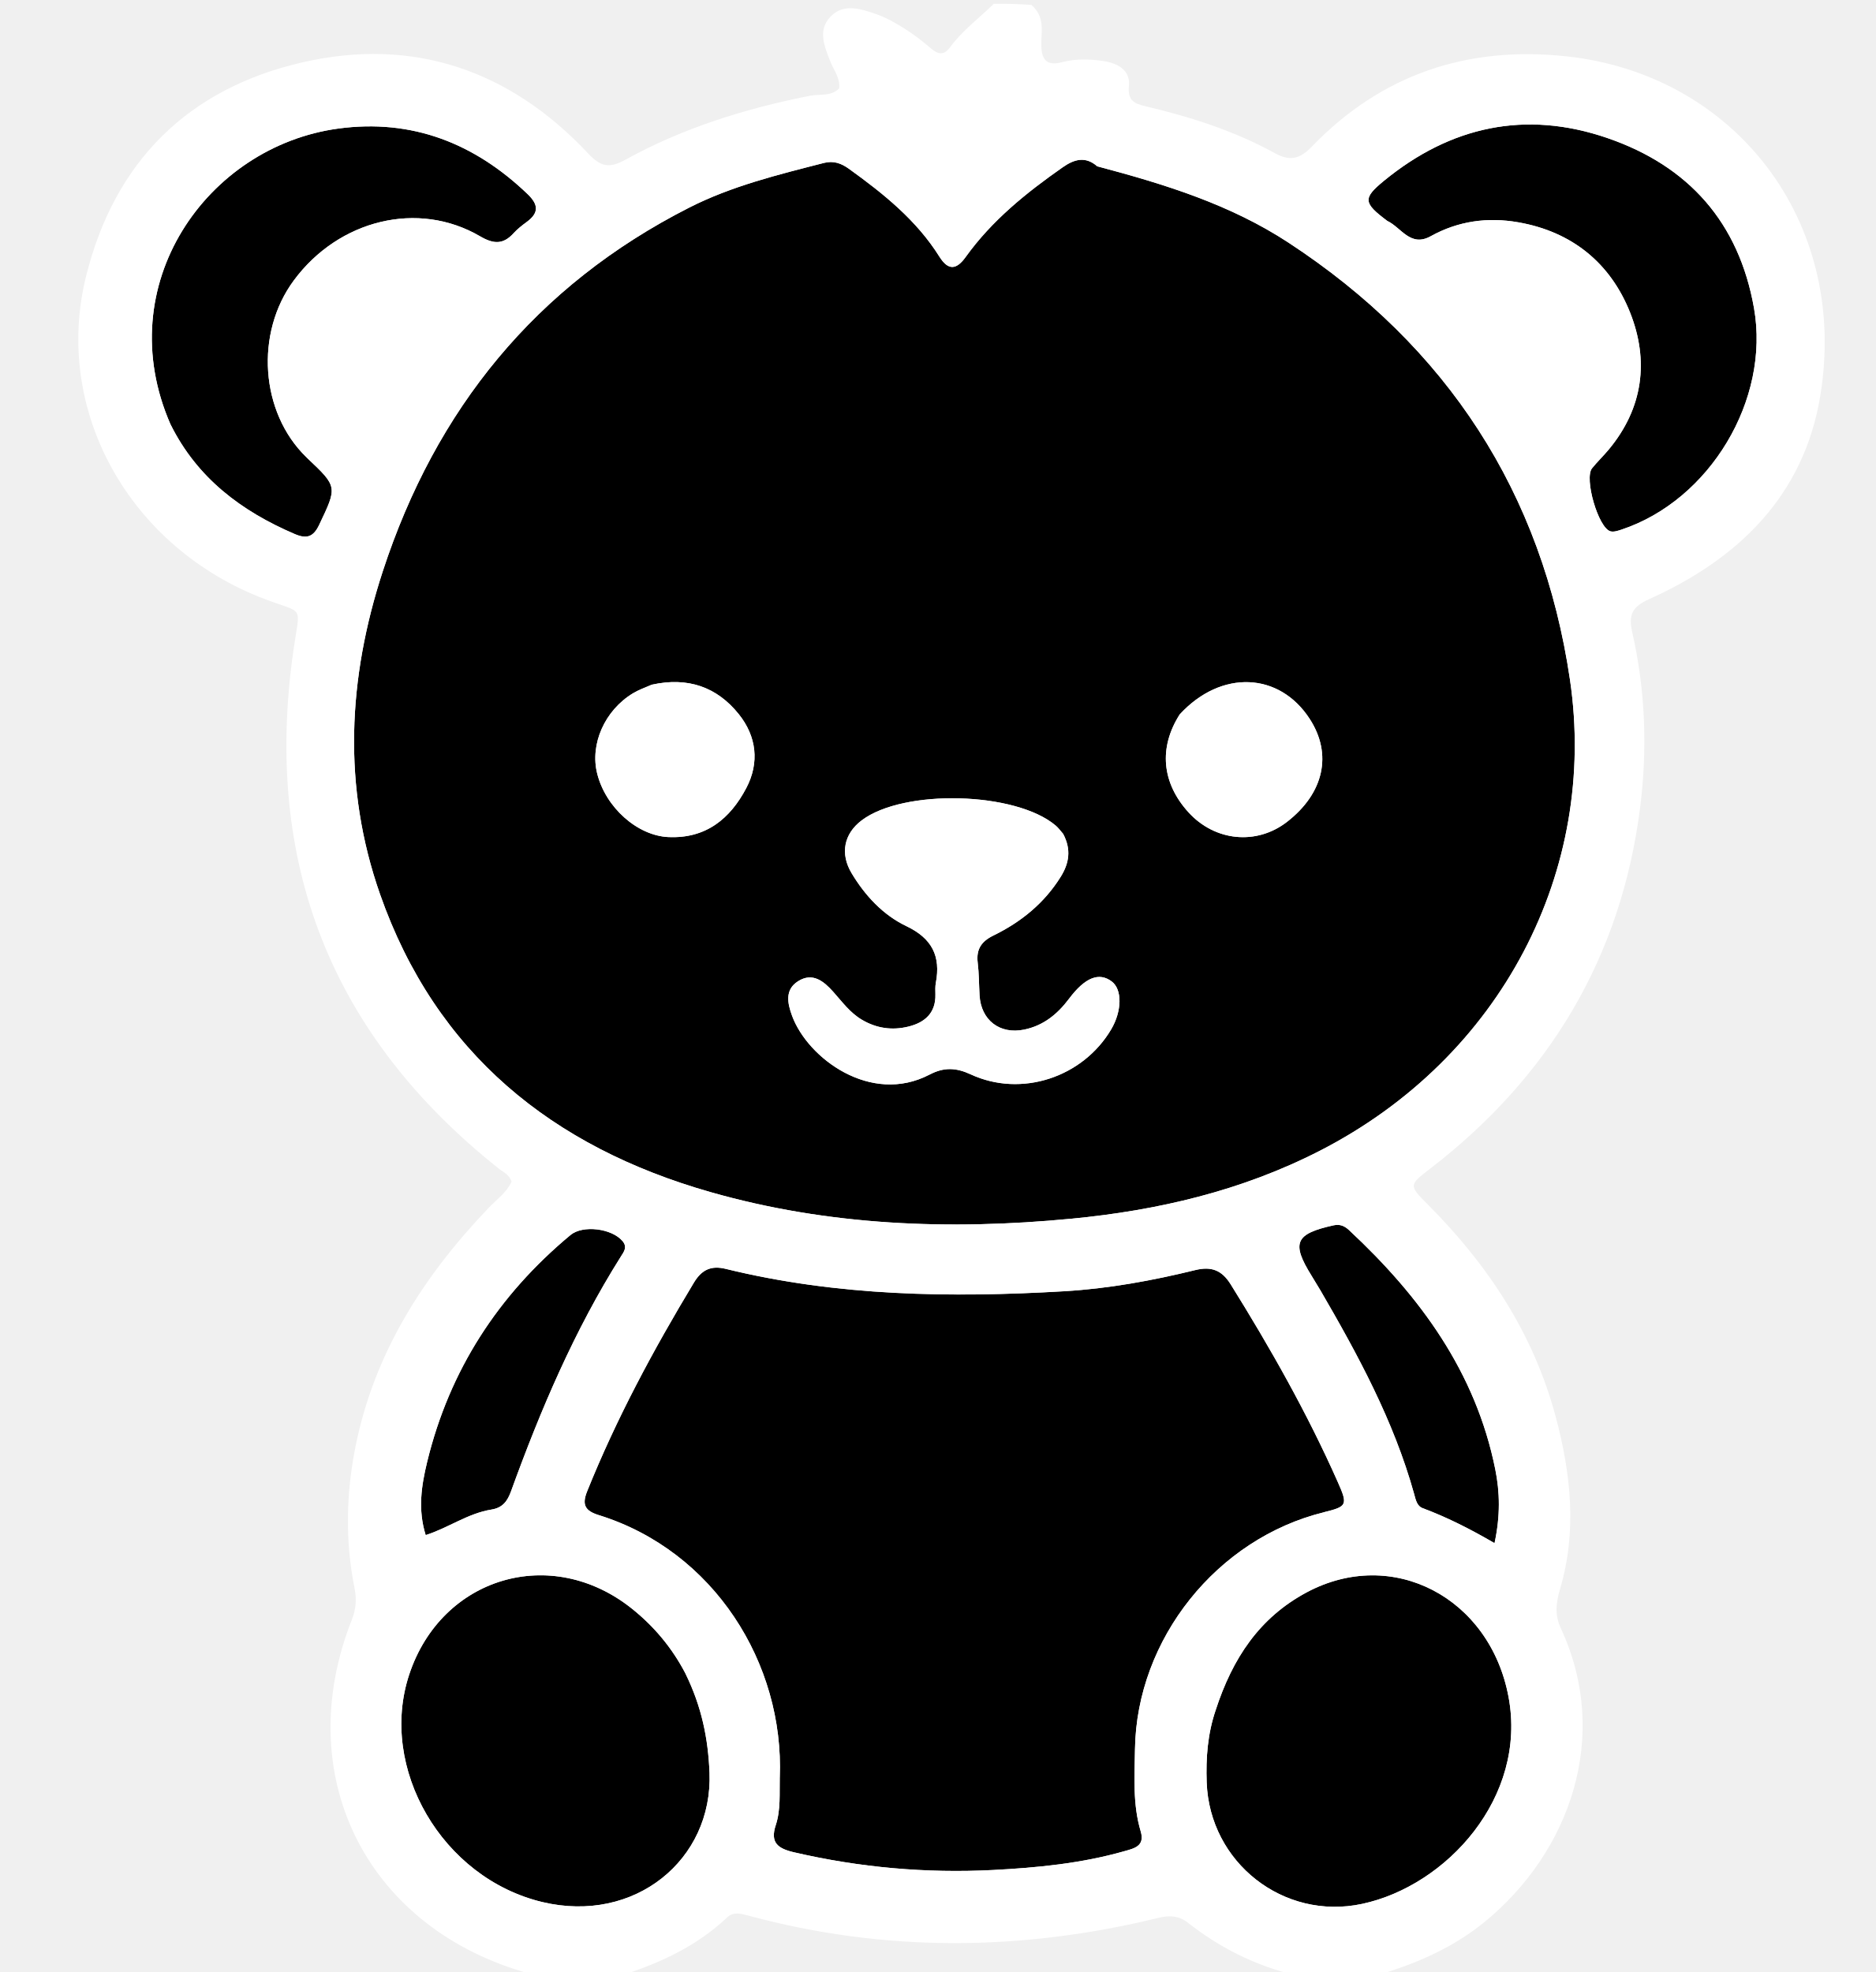
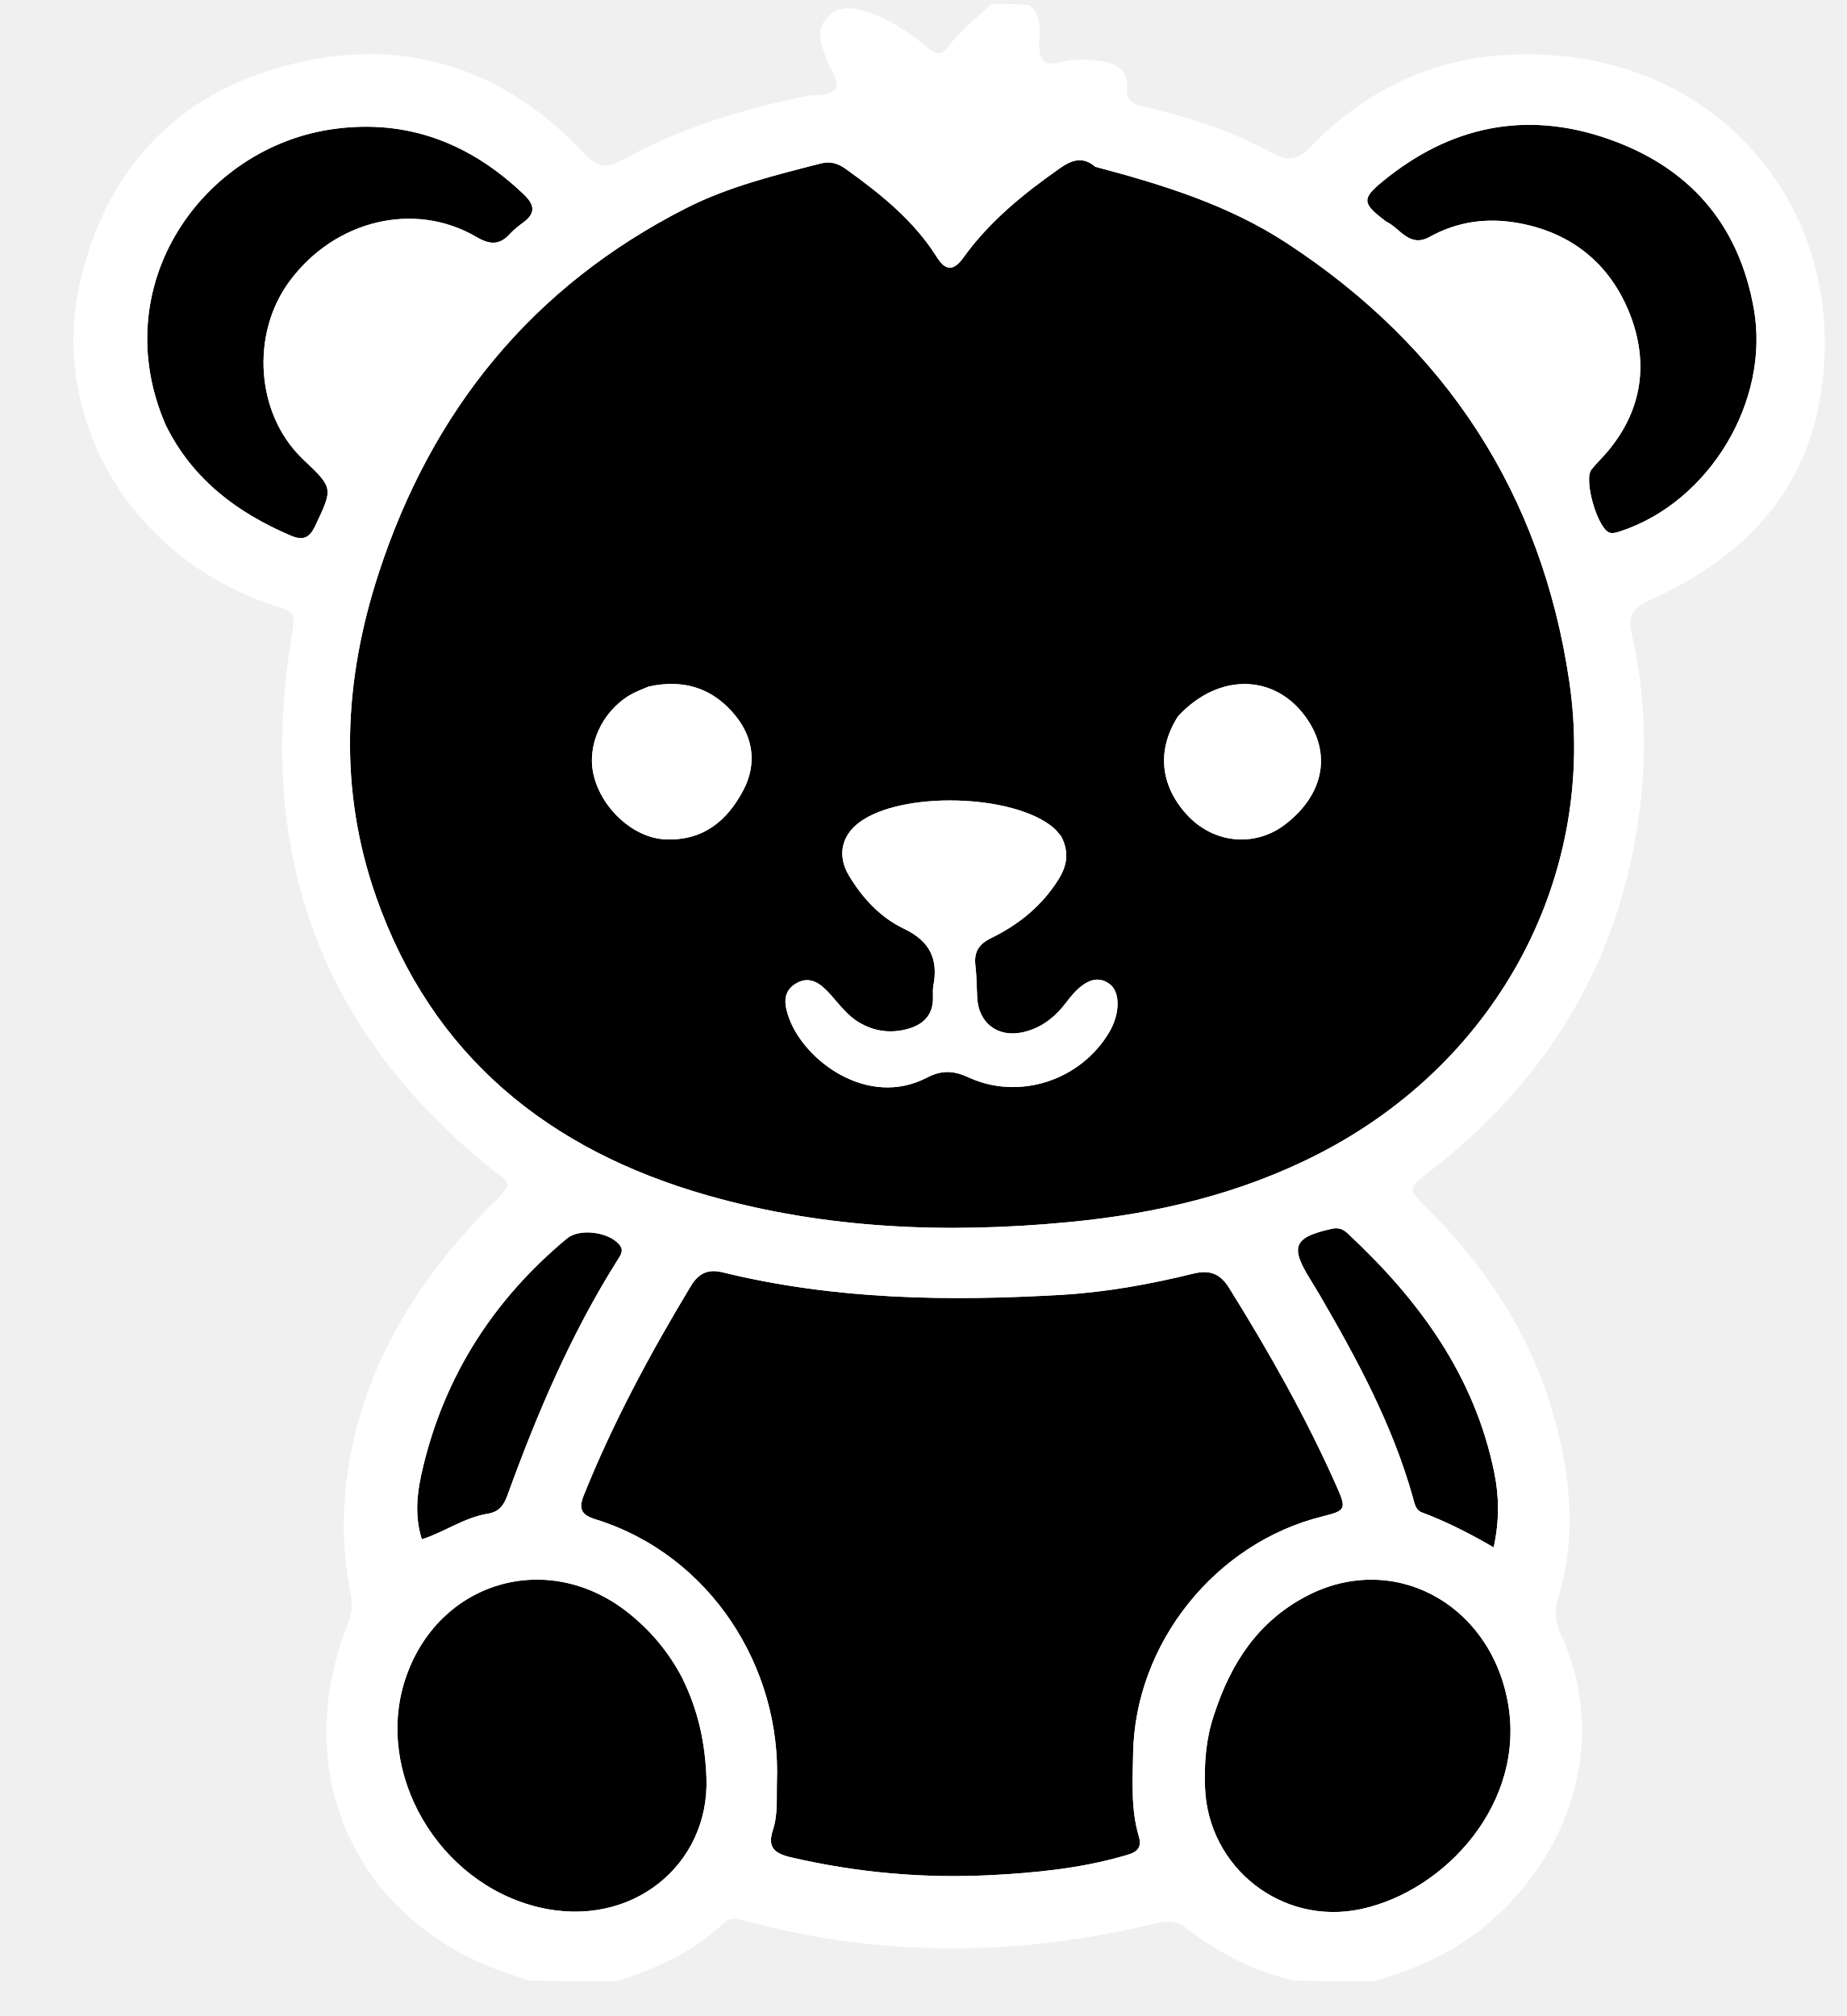
- <svg xmlns="http://www.w3.org/2000/svg" version="1.1" viewBox="0 0 487 512">
+ <svg xmlns="http://www.w3.org/2000/svg" id="Layer_1" version="1.1" viewBox="0 0 477.98 521.99">
  <defs>
    <style>
      .st0 {
        fill: #fff;
      }
    </style>
  </defs>
  <g id="Layer_1_copy">
    <g>
-       <path d="M138.16,512.82c8.14.18,15.49.18,22.84.18,1-.32,1.99-.66,2.98-1h-28.09c.53.19,1.13.47,2.26.82Z" />
-       <path d="M336.15,512.83c7.47.17,14.16.17,20.85.17,1.09-.32,2.18-.65,3.26-1h-27.09c.98.29,1.97.57,2.99.83Z" />
-       <path d="M79.85,119.01c-.12-.11-.24-.23-.36-.35-11.91-11.58-13.35-32.16-3.21-45.86,11.69-15.81,32.3-20.83,48.35-11.45,3.52,2.06,6.01,2.17,8.71-.81,1-1.1,2.21-2.04,3.41-2.92,3.22-2.37,3.05-4.52.19-7.25-13.8-13.22-30.05-19.58-49.12-16.99-34.07,4.61-59.44,40.57-43.54,76.84,6.88,13.87,18.35,22.51,32.25,28.45,3.06,1.31,4.81.78,6.31-2.37,4.72-9.93,4.82-9.89-3-17.28Z" />
-       <path d="M278.06,316.43c22.48-2.16,44.24-7.22,64.61-17.67,47.27-24.26,72.16-72.94,64.9-122.27-7.15-48.56-31.87-86.53-73.1-113.51-15-9.82-31.8-15.08-49.62-19.8-3.06-2.68-5.96-1.86-8.96.24-9.46,6.62-18.39,13.81-25.19,23.29-2.38,3.32-4.5,3.62-6.81-.05-5.96-9.52-14.53-16.37-23.49-22.83-1.98-1.43-3.99-2.18-6.52-1.53-11.94,3.06-23.94,5.99-34.99,11.61-39.81,20.25-65.78,52.32-79.53,94.44-9.07,27.78-10.49,55.9-.7,83.82,14.48,41.29,44.73,65.64,85.8,77.34,30.62,8.73,62.05,9.94,93.6,6.91ZM306.29,185.45c10.74-11.65,25.85-10.97,33.73,1.23,5.91,9.14,3.68,19.26-5.89,26.69-7.92,6.15-18.76,5.09-25.64-2.51-6.87-7.6-7.76-16.73-2.21-25.41ZM207.21,254.74c3.77-2.38,6.68.05,9.09,2.75,2.33,2.6,4.34,5.43,7.46,7.27,3.82,2.26,7.87,2.8,12.04,1.78,4.24-1.03,7.16-3.5,7.04-8.37-.02-1-.07-2.02.11-2.99,1.32-6.94-.98-11.55-7.65-14.73-6.06-2.89-10.71-7.91-14.2-13.72-3.07-5.11-1.99-10.26,2.57-13.72,10.85-8.24,39.99-7.49,50.37,1.31.63.53,1.14,1.2,1.93,2.14,2.2,4.12,1.56,7.69-.61,11.18-4.27,6.86-10.3,11.75-17.45,15.24-3.16,1.54-4.52,3.58-4.1,7.07.34,2.8.32,5.65.48,8.48.37,6.45,5.27,10.2,11.59,8.89,5-1.04,8.62-3.99,11.64-8.01,4.19-5.59,7.82-6.94,11.08-4.49,2.75,2.06,2.68,7.66-.14,12.44-7.38,12.47-23.32,17.76-36.45,11.69-3.87-1.79-6.96-1.9-10.74.07-15.21,7.92-31.58-4.24-35.65-15.28-1.19-3.23-1.94-6.78,1.57-8.99ZM173.53,217.34c-8.06-.37-16.29-7.66-18.5-16.49-1.92-7.65,1.96-16.42,9.3-20.85,1.41-.85,2.99-1.42,4.88-2.23,9.37-2.07,16.91.59,22.57,7.64,4.64,5.78,5.42,12.59,1.97,19.17-4.18,7.98-10.5,13.2-20.22,12.75Z" />
-       <path d="M350.27,319.41c-1.13-1.05-2.32-1.66-4.05-1.28-9.99,2.2-11.04,4.55-5.71,13.12.62.99,1.2,2,2.19,3.62,9.82,16.88,19.11,33.99,24.4,52.95.41,1.46.7,3.17,2.21,3.74,6.18,2.32,12.09,5.26,18.68,9.1,1.53-7.11,1.39-13.24.19-19.18-5.08-25.25-19.51-44.9-37.92-62.06Z" />
-       <path d="M360.15,57.36c3.62,1.7,5.98,6.91,11.27,3.97,7.13-3.96,14.79-5.01,22.74-3.61,13.94,2.44,23.89,10.57,29,23.39,4.98,12.51,3.42,24.86-5.54,35.62-1.38,1.66-2.96,3.16-4.32,4.85-2.11,2.61,1.62,15.51,4.78,16.37.86.23,1.96-.14,2.88-.45,22.93-7.63,38.58-33.71,34.39-57.47-3.92-22.24-16.96-36.94-38.07-44.19-21.27-7.31-40.73-3.06-58.01,11.11-5.56,4.56-5.34,5.75.89,10.42Z" />
-       <path d="M177.96,434.53c-3.43-6.6-8.1-12.22-13.89-16.85-20.91-16.74-49.44-8.29-57.84,17.09-8.03,24.27,8.5,52.84,34.56,59.07,24.01,5.73,44.29-11.03,43.4-33.59-.35-8.85-2.03-17.14-6.23-25.71Z" />
-       <path d="M343.71,392.61c5.99-1.47,6.24-1.87,3.61-7.78-7.92-17.86-17.51-34.81-27.83-51.38-2.28-3.66-4.97-4.74-9.21-3.7-11.17,2.74-22.5,4.81-33.98,5.49-29.52,1.73-58.95,1.29-87.9-5.81-3.75-.92-6.21.17-8.26,3.57-10.51,17.43-20.13,35.3-27.73,54.22-1.42,3.54-.46,5.06,3.05,6.15,29.94,9.32,48.15,38.56,46.97,68.11-.1,4.16.29,8.37-1.04,12.4-1.5,4.54.53,6.07,4.78,7.05,17,3.94,34.21,5.48,51.59,4.59,11.46-.59,22.92-1.7,34.04-4.86,2.59-.74,5.5-1.29,4.33-5.19-2.09-7-1.59-14.2-1.48-21.34.43-28.58,21.27-54.66,49.07-61.5Z" />
-       <path d="M391.63,440.64c-4.81-25.88-30.15-39.13-52.44-27.19-12.22,6.55-19.22,17.06-23.62,30.63-2.06,6.07-2.54,12.31-2.31,18.7.74,20.75,19.88,35.92,40.35,31.54,21.95-4.7,42.86-27.68,38.02-53.68Z" />
-       <path d="M127.59,391.94c2.93-.47,4.15-2.21,5.08-4.76,7.67-21.17,16.46-41.81,28.51-60.93.79-1.25,1.76-2.46.42-4.03-2.79-3.29-10.3-4.22-13.5-1.56-18.77,15.61-31.43,35.11-37.21,58.91-1.49,6.14-2.46,12.37-.38,19,5.84-1.84,10.94-5.65,17.09-6.63Z" />
+       <path d="M78.54,119.01c-.12-.11-.24-.23-.36-.35-11.91-11.58-13.35-32.16-3.21-45.86,11.69-15.81,32.3-20.83,48.35-11.45,3.52,2.06,6.01,2.17,8.71-.81,1-1.1,2.21-2.04,3.41-2.92,3.22-2.37,3.05-4.52.19-7.25-13.8-13.22-30.05-19.58-49.12-16.99-34.07,4.61-59.44,40.57-43.54,76.84,6.88,13.87,18.35,22.51,32.25,28.45,3.06,1.31,4.81.78,6.31-2.37,4.72-9.93,4.82-9.89-3-17.28h0Z" />
+       <path d="M276.75,316.43c22.48-2.16,44.24-7.22,64.61-17.67,47.27-24.26,72.16-72.94,64.9-122.27-7.15-48.56-31.87-86.53-73.1-113.51-15-9.82-31.8-15.08-49.62-19.8-3.06-2.68-5.96-1.86-8.96.24-9.46,6.62-18.39,13.81-25.19,23.29-2.38,3.32-4.5,3.62-6.81-.05-5.96-9.52-14.53-16.37-23.49-22.83-1.98-1.43-3.99-2.18-6.52-1.53-11.94,3.06-23.94,5.99-34.99,11.61-39.81,20.25-65.78,52.32-79.53,94.44-9.07,27.78-10.49,55.9-.7,83.82,14.48,41.29,44.73,65.64,85.8,77.34,30.62,8.73,62.05,9.94,93.6,6.91h0ZM304.98,185.45c10.74-11.65,25.85-10.97,33.73,1.23,5.91,9.14,3.68,19.26-5.89,26.69-7.92,6.15-18.76,5.09-25.64-2.51-6.87-7.6-7.76-16.73-2.21-25.41h.01ZM205.9,254.74c3.77-2.38,6.68.05,9.09,2.75,2.33,2.6,4.34,5.43,7.46,7.27,3.82,2.26,7.87,2.8,12.04,1.78,4.24-1.03,7.16-3.5,7.04-8.37-.02-1-.07-2.02.11-2.99,1.32-6.94-.98-11.55-7.65-14.73-6.06-2.89-10.71-7.91-14.2-13.72-3.07-5.11-1.99-10.26,2.57-13.72,10.85-8.24,39.99-7.49,50.37,1.31.63.53,1.14,1.2,1.93,2.14,2.2,4.12,1.56,7.69-.61,11.18-4.27,6.86-10.3,11.75-17.45,15.24-3.16,1.54-4.52,3.58-4.1,7.07.34,2.8.32,5.65.48,8.48.37,6.45,5.27,10.2,11.59,8.89,5-1.04,8.62-3.99,11.64-8.01,4.19-5.59,7.82-6.94,11.08-4.49,2.75,2.06,2.68,7.66-.14,12.44-7.38,12.47-23.32,17.76-36.45,11.69-3.87-1.79-6.96-1.9-10.74.07-15.21,7.92-31.58-4.24-35.65-15.28-1.19-3.23-1.94-6.78,1.57-8.99h.02ZM172.22,217.34c-8.06-.37-16.29-7.66-18.5-16.49-1.92-7.65,1.96-16.42,9.3-20.85,1.41-.85,2.99-1.42,4.88-2.23,9.37-2.07,16.91.59,22.57,7.64,4.64,5.78,5.42,12.59,1.97,19.17-4.18,7.98-10.5,13.2-20.22,12.75h0Z" />
+       <path d="M348.96,319.41c-1.13-1.05-2.32-1.66-4.05-1.28-9.99,2.2-11.04,4.55-5.71,13.12.62.99,1.2,2,2.19,3.62,9.82,16.88,19.11,33.99,24.4,52.95.41,1.46.7,3.17,2.21,3.74,6.18,2.32,12.09,5.26,18.68,9.1,1.53-7.11,1.39-13.24.19-19.18-5.08-25.25-19.51-44.9-37.92-62.06h0Z" />
+       <path d="M358.84,57.36c3.62,1.7,5.98,6.91,11.27,3.97,7.13-3.96,14.79-5.01,22.74-3.61,13.94,2.44,23.89,10.57,29,23.39,4.98,12.51,3.42,24.86-5.54,35.62-1.38,1.66-2.96,3.16-4.32,4.85-2.11,2.61,1.62,15.51,4.78,16.37.86.23,1.96-.14,2.88-.45,22.93-7.63,38.58-33.71,34.39-57.47-3.92-22.24-16.96-36.94-38.07-44.19-21.27-7.31-40.73-3.06-58.01,11.11-5.56,4.56-5.34,5.75.89,10.42h0Z" />
+       <path d="M176.65,434.53c-3.43-6.6-8.1-12.22-13.89-16.85-20.91-16.74-49.44-8.29-57.84,17.09-8.03,24.27,8.5,52.84,34.56,59.07,24.01,5.73,44.29-11.03,43.4-33.59-.35-8.85-2.03-17.14-6.23-25.71h0Z" />
+       <path d="M342.4,392.61c5.99-1.47,6.24-1.87,3.61-7.78-7.92-17.86-17.51-34.81-27.83-51.38-2.28-3.66-4.97-4.74-9.21-3.7-11.17,2.74-22.5,4.81-33.98,5.49-29.52,1.73-58.95,1.29-87.9-5.81-3.75-.92-6.21.17-8.26,3.57-10.51,17.43-20.13,35.3-27.73,54.22-1.42,3.54-.46,5.06,3.05,6.15,29.94,9.32,48.15,38.56,46.97,68.11-.1,4.16.29,8.37-1.04,12.4-1.5,4.54.53,6.07,4.78,7.05,17,3.94,34.21,5.48,51.59,4.59,11.46-.59,22.92-1.7,34.04-4.86,2.59-.74,5.5-1.29,4.33-5.19-2.09-7-1.59-14.2-1.48-21.34.43-28.58,21.27-54.66,49.07-61.5v-.02Z" />
+       <path d="M390.32,440.64c-4.81-25.88-30.15-39.13-52.44-27.19-12.22,6.55-19.22,17.06-23.62,30.63-2.06,6.07-2.54,12.31-2.31,18.7.74,20.75,19.88,35.92,40.35,31.54,21.95-4.7,42.86-27.68,38.02-53.68h0Z" />
+       <path d="M126.28,391.94c2.93-.47,4.15-2.21,5.08-4.76,7.67-21.17,16.46-41.81,28.51-60.93.79-1.25,1.76-2.46.42-4.03-2.79-3.29-10.3-4.22-13.5-1.56-18.77,15.61-31.43,35.11-37.21,58.91-1.49,6.14-2.46,12.37-.38,19,5.84-1.84,10.94-5.65,17.09-6.63h0Z" />
    </g>
  </g>
-   <g id="Layer_1">
-     <path class="st0" d="M357,513c-6.69,0-13.38,0-20.85-.17-10.77-2.68-19.7-7.3-27.78-13.64-2.24-1.76-4.66-1.97-7.51-1.28-35.52,8.7-71.02,9.04-106.47-.52-1.91-.51-3.92-1.18-5.66.47-7.91,7.49-17.52,11.87-27.73,15.14-7.35,0-14.71,0-22.84-.18-1.39-.44-1.99-.76-2.62-.95-41.01-12.34-59.96-51.42-44.22-91.28,1.08-2.72,1.31-5.29.72-8.24-2.44-12.22-2.21-24.48.23-36.69,4.87-24.35,17.63-44.31,34.51-61.98,2.14-2.24,4.78-4.1,6.03-6.9-.64-1.87-2.14-2.42-3.29-3.34-43.58-34.6-61.2-79.51-53.36-134.49,1.73-12.14,3.01-9.46-7.32-13.37-35.24-13.33-55.13-48.96-46.51-83.81,7.39-29.83,26.5-48.73,56.09-55.56,28.87-6.66,53.97,1.99,74.26,23.63,3.26,3.48,5.49,3.94,9.66,1.64,14.98-8.28,31.18-13.29,47.93-16.62,2.53-.5,5.39.25,7.57-1.89.33-2.72-1.4-4.75-2.29-7.02-1.55-3.96-3.36-8.17.12-11.7,3.4-3.44,7.83-1.95,11.74-.6,2.64.91,5.14,2.35,7.52,3.85,2.39,1.5,4.63,3.26,6.78,5.1,1.91,1.64,3.39,1.77,4.97-.38,3.18-4.33,7.53-7.51,11.32-11.24,3.03,0,6.06,0,9.78.31,3.59,3.2,2.51,6.89,2.54,10.29.04,3.87,1.3,5.65,5.46,4.55,3.41-.9,6.98-.81,10.43-.32,3.67.52,7.28,2.22,6.86,6.48-.37,3.8,1.37,4.6,4.21,5.27,11.7,2.78,23.13,6.38,33.7,12.22,3.9,2.15,6.51,1.47,9.54-1.68,18.11-18.8,40.39-26.25,66.16-23.47,43.48,4.68,73.38,42.59,65.86,88.19-4.27,25.87-21.23,42.3-44.37,52.71-4.46,2.01-5.47,4.08-4.44,8.61,3.44,15.08,3.97,30.5,2.03,45.69-4.94,38.74-23.61,69.84-54.53,93.63-5.46,4.2-5.55,4.28-.61,9.23,15.58,15.6,27.41,33.46,33.19,54.94,3.98,14.82,5.63,29.82,1.22,44.8-1.11,3.76-1.48,6.81.2,10.42,12.98,27.98,2.33,58.02-19.8,76.13-8.43,6.9-18.14,11-28.43,14.01M284.85,43.19c-3.06-2.68-5.96-1.86-8.96.24-9.46,6.62-18.39,13.81-25.19,23.29-2.38,3.32-4.5,3.62-6.81-.05-5.96-9.52-14.53-16.37-23.49-22.83-1.98-1.43-3.99-2.18-6.52-1.53-11.94,3.06-23.94,5.99-34.99,11.61-39.81,20.25-65.78,52.32-79.53,94.44-9.07,27.78-10.49,55.9-.7,83.82,14.48,41.29,44.73,65.64,85.8,77.34,30.62,8.73,62.05,9.94,93.6,6.91,22.48-2.16,44.24-7.22,64.61-17.67,47.27-24.26,72.16-72.94,64.9-122.27-7.15-48.56-31.87-86.53-73.1-113.51-15-9.82-31.8-15.08-49.62-19.8M202.42,461.48c-.1,4.16.29,8.37-1.04,12.4-1.5,4.54.53,6.07,4.78,7.05,17,3.94,34.21,5.48,51.59,4.59,11.46-.59,22.92-1.7,34.04-4.86,2.59-.74,5.5-1.29,4.33-5.19-2.09-7-1.59-14.2-1.48-21.34.43-28.58,21.27-54.66,49.07-61.5,5.99-1.47,6.24-1.87,3.61-7.78-7.92-17.86-17.51-34.81-27.83-51.38-2.28-3.66-4.97-4.74-9.21-3.7-11.17,2.74-22.5,4.81-33.98,5.49-29.52,1.73-58.95,1.29-87.9-5.81-3.75-.92-6.21.17-8.26,3.57-10.51,17.43-20.13,35.3-27.73,54.22-1.42,3.54-.46,5.06,3.05,6.15,29.94,9.32,48.15,38.56,46.97,68.11M177.96,434.53c-3.43-6.6-8.1-12.22-13.89-16.85-20.91-16.74-49.44-8.29-57.84,17.09-8.03,24.27,8.5,52.84,34.56,59.07,24.01,5.73,44.29-11.03,43.4-33.59-.35-8.85-2.03-17.14-6.23-25.71M315.57,444.07c-2.06,6.07-2.54,12.31-2.31,18.7.74,20.75,19.88,35.92,40.35,31.54,21.95-4.7,42.86-27.68,38.02-53.68-4.81-25.88-30.15-39.13-52.44-27.19-12.22,6.55-19.22,17.06-23.62,30.63M44.29,110.21c6.88,13.87,18.35,22.51,32.25,28.45,3.06,1.31,4.81.78,6.31-2.37,4.72-9.93,4.82-9.89-3-17.28-.12-.11-.24-.23-.36-.35-11.91-11.58-13.35-32.16-3.21-45.86,11.69-15.81,32.3-20.83,48.35-11.45,3.52,2.06,6.01,2.17,8.71-.81,1-1.1,2.21-2.04,3.41-2.92,3.22-2.37,3.05-4.52.19-7.25-13.8-13.22-30.05-19.58-49.12-16.99-34.07,4.61-59.44,40.57-43.54,76.84M360.15,57.36c3.62,1.7,5.98,6.91,11.27,3.97,7.13-3.96,14.79-5.01,22.74-3.61,13.94,2.44,23.89,10.57,29,23.39,4.98,12.51,3.42,24.86-5.54,35.62-1.38,1.66-2.96,3.17-4.32,4.85-2.11,2.61,1.62,15.51,4.78,16.37.86.23,1.96-.14,2.88-.45,22.93-7.63,38.58-33.71,34.39-57.47-3.92-22.24-16.96-36.94-38.07-44.19-21.27-7.31-40.73-3.06-58.01,11.11-5.56,4.56-5.34,5.75.89,10.42M110.5,398.56c5.84-1.84,10.94-5.65,17.09-6.63,2.93-.47,4.15-2.21,5.08-4.76,7.67-21.17,16.46-41.81,28.51-60.93.79-1.25,1.76-2.46.42-4.03-2.79-3.29-10.3-4.22-13.5-1.56-18.77,15.61-31.43,35.11-37.21,58.91-1.49,6.14-2.46,12.37-.38,19M342.69,334.87c9.82,16.88,19.11,33.99,24.4,52.95.41,1.46.7,3.17,2.21,3.74,6.18,2.32,12.09,5.26,18.68,9.1,1.53-7.11,1.39-13.24.19-19.18-5.08-25.25-19.51-44.9-37.92-62.06-1.13-1.05-2.32-1.66-4.05-1.28-9.99,2.2-11.04,4.55-5.71,13.12.62.99,1.2,2,2.19,3.62Z" />
-     <path class="st0" d="M275.98,216.46c2.2,4.12,1.56,7.69-.61,11.18-4.27,6.86-10.3,11.75-17.45,15.24-3.16,1.54-4.52,3.58-4.1,7.07.34,2.8.32,5.65.48,8.48.37,6.45,5.27,10.2,11.59,8.89,5-1.04,8.62-3.99,11.64-8.01,4.19-5.59,7.82-6.94,11.08-4.49,2.75,2.06,2.68,7.66-.14,12.44-7.38,12.47-23.31,17.76-36.45,11.69-3.87-1.79-6.96-1.9-10.74.07-15.21,7.92-31.58-4.24-35.65-15.28-1.19-3.23-1.94-6.78,1.57-8.99,3.77-2.38,6.68.05,9.09,2.75,2.33,2.6,4.34,5.43,7.46,7.27,3.82,2.26,7.87,2.8,12.04,1.78,4.24-1.03,7.16-3.5,7.04-8.37-.02-1-.07-2.02.11-2.99,1.32-6.94-.98-11.55-7.65-14.73-6.06-2.89-10.71-7.91-14.2-13.72-3.07-5.11-1.99-10.26,2.57-13.72,10.85-8.24,39.99-7.49,50.37,1.31.63.53,1.14,1.2,1.93,2.14Z" />
-     <path class="st0" d="M169.21,177.77c9.37-2.07,16.91.59,22.57,7.64,4.64,5.78,5.42,12.59,1.97,19.17-4.18,7.98-10.5,13.2-20.22,12.75-8.06-.37-16.29-7.66-18.5-16.49-1.92-7.65,1.96-16.42,9.3-20.85,1.41-.85,2.99-1.42,4.88-2.23Z" />
-     <path class="st0" d="M306.29,185.45c10.74-11.65,25.85-10.97,33.73,1.23,5.91,9.14,3.68,19.26-5.89,26.69-7.92,6.15-18.76,5.09-25.64-2.51-6.87-7.6-7.76-16.73-2.21-25.41Z" />
+   <g id="Layer_11" data-name="Layer_1">
+     <path class="st0" d="M355.69,513c-6.69,0-13.38,0-20.85-.17-10.77-2.68-19.7-7.3-27.78-13.64-2.24-1.76-4.66-1.97-7.51-1.28-35.52,8.7-71.02,9.04-106.47-.52-1.91-.51-3.92-1.18-5.66.47-7.91,7.49-17.52,11.87-27.73,15.14-7.35,0-14.71,0-22.84-.18-1.39-.44-1.99-.76-2.62-.95-41.01-12.34-59.96-51.42-44.22-91.28,1.08-2.72,1.31-5.29.72-8.24-2.44-12.22-2.21-24.48.23-36.69,4.87-24.35,17.63-44.31,34.51-61.98,2.14-2.24,4.78-4.1,6.03-6.9-.64-1.87-2.14-2.42-3.29-3.34-43.58-34.6-61.2-79.51-53.36-134.49,1.73-12.14,3.01-9.46-7.32-13.37-35.24-13.33-55.13-48.96-46.51-83.81,7.39-29.83,26.5-48.73,56.09-55.56,28.87-6.66,53.97,1.99,74.26,23.63,3.26,3.48,5.49,3.94,9.66,1.64,14.98-8.28,31.18-13.29,47.93-16.62,2.53-.5,5.39.25,7.57-1.89.33-2.72-1.4-4.75-2.29-7.02-1.55-3.96-3.36-8.17.12-11.7,3.4-3.44,7.83-1.95,11.74-.6,2.64.91,5.14,2.35,7.52,3.85,2.39,1.5,4.63,3.26,6.78,5.1,1.91,1.64,3.39,1.77,4.97-.38,3.18-4.33,7.53-7.51,11.32-11.24,3.03,0,6.06,0,9.78.31,3.59,3.2,2.51,6.89,2.54,10.29.04,3.87,1.3,5.65,5.46,4.55,3.41-.9,6.98-.81,10.43-.32,3.67.52,7.28,2.22,6.86,6.48-.37,3.8,1.37,4.6,4.21,5.27,11.7,2.78,23.13,6.38,33.7,12.22,3.9,2.15,6.51,1.47,9.54-1.68,18.11-18.8,40.39-26.25,66.16-23.47,43.48,4.68,73.38,42.59,65.86,88.19-4.27,25.87-21.23,42.3-44.37,52.71-4.46,2.01-5.47,4.08-4.44,8.61,3.44,15.08,3.97,30.5,2.03,45.69-4.94,38.74-23.61,69.84-54.53,93.63-5.46,4.2-5.55,4.28-.61,9.23,15.58,15.6,27.41,33.46,33.19,54.94,3.98,14.82,5.63,29.82,1.22,44.8-1.11,3.76-1.48,6.81.2,10.42,12.98,27.98,2.33,58.02-19.8,76.13-8.43,6.9-18.14,11-28.43,14.01M283.54,43.19c-3.06-2.68-5.96-1.86-8.96.24-9.46,6.62-18.39,13.81-25.19,23.29-2.38,3.32-4.5,3.62-6.81-.05-5.96-9.52-14.53-16.37-23.49-22.83-1.98-1.43-3.99-2.18-6.52-1.53-11.94,3.06-23.94,5.99-34.99,11.61-39.81,20.25-65.78,52.32-79.53,94.44-9.07,27.78-10.49,55.9-.7,83.82,14.48,41.29,44.73,65.64,85.8,77.34,30.62,8.73,62.05,9.94,93.6,6.91,22.48-2.16,44.24-7.22,64.61-17.67,47.27-24.26,72.16-72.94,64.9-122.27-7.15-48.56-31.87-86.53-73.1-113.51-15-9.82-31.8-15.08-49.62-19.8M201.11,461.48c-.1,4.16.29,8.37-1.04,12.4-1.5,4.54.53,6.07,4.78,7.05,17,3.94,34.21,5.48,51.59,4.59,11.46-.59,22.92-1.7,34.04-4.86,2.59-.74,5.5-1.29,4.33-5.19-2.09-7-1.59-14.2-1.48-21.34.43-28.58,21.27-54.66,49.07-61.5,5.99-1.47,6.24-1.87,3.61-7.78-7.92-17.86-17.51-34.81-27.83-51.38-2.28-3.66-4.97-4.74-9.21-3.7-11.17,2.74-22.5,4.81-33.98,5.49-29.52,1.73-58.95,1.29-87.9-5.81-3.75-.92-6.21.17-8.26,3.57-10.51,17.43-20.13,35.3-27.73,54.22-1.42,3.54-.46,5.06,3.05,6.15,29.94,9.32,48.15,38.56,46.97,68.11M176.65,434.53c-3.43-6.6-8.1-12.22-13.89-16.85-20.91-16.74-49.44-8.29-57.84,17.09-8.03,24.27,8.5,52.84,34.56,59.07,24.01,5.73,44.29-11.03,43.4-33.59-.35-8.85-2.03-17.14-6.23-25.71M314.26,444.07c-2.06,6.07-2.54,12.31-2.31,18.7.74,20.75,19.88,35.92,40.35,31.54,21.95-4.7,42.86-27.68,38.02-53.68-4.81-25.88-30.15-39.13-52.44-27.19-12.22,6.55-19.22,17.06-23.62,30.63M42.98,110.21c6.88,13.87,18.35,22.51,32.25,28.45,3.06,1.31,4.81.78,6.31-2.37,4.72-9.93,4.82-9.89-3-17.28-.12-.11-.24-.23-.36-.35-11.91-11.58-13.35-32.16-3.21-45.86,11.69-15.81,32.3-20.83,48.35-11.45,3.52,2.06,6.01,2.17,8.71-.81,1-1.1,2.21-2.04,3.41-2.92,3.22-2.37,3.05-4.52.19-7.25-13.8-13.22-30.05-19.58-49.12-16.99-34.07,4.61-59.44,40.57-43.54,76.84M358.84,57.36c3.62,1.7,5.98,6.91,11.27,3.97,7.13-3.96,14.79-5.01,22.74-3.61,13.94,2.44,23.89,10.57,29,23.39,4.98,12.51,3.42,24.86-5.54,35.62-1.38,1.66-2.96,3.17-4.32,4.85-2.11,2.61,1.62,15.51,4.78,16.37.86.23,1.96-.14,2.88-.45,22.93-7.63,38.58-33.71,34.39-57.47-3.92-22.24-16.96-36.94-38.07-44.19-21.27-7.31-40.73-3.06-58.01,11.11-5.56,4.56-5.34,5.75.89,10.42M109.19,398.56c5.84-1.84,10.94-5.65,17.09-6.63,2.93-.47,4.15-2.21,5.08-4.76,7.67-21.17,16.46-41.81,28.51-60.93.79-1.25,1.76-2.46.42-4.03-2.79-3.29-10.3-4.22-13.5-1.56-18.77,15.61-31.43,35.11-37.21,58.91-1.49,6.14-2.46,12.37-.38,19M341.38,334.87c9.82,16.88,19.11,33.99,24.4,52.95.41,1.46.7,3.17,2.21,3.74,6.18,2.32,12.09,5.26,18.68,9.1,1.53-7.11,1.39-13.24.19-19.18-5.08-25.25-19.51-44.9-37.92-62.06-1.13-1.05-2.32-1.66-4.05-1.28-9.99,2.2-11.04,4.55-5.71,13.12.62.99,1.2,2,2.19,3.62h0Z" />
+     <path class="st0" d="M274.67,216.46c2.2,4.12,1.56,7.69-.61,11.18-4.27,6.86-10.3,11.75-17.45,15.24-3.16,1.54-4.52,3.58-4.1,7.07.34,2.8.32,5.65.48,8.48.37,6.45,5.27,10.2,11.59,8.89,5-1.04,8.62-3.99,11.64-8.01,4.19-5.59,7.82-6.94,11.08-4.49,2.75,2.06,2.68,7.66-.14,12.44-7.38,12.47-23.31,17.76-36.45,11.69-3.87-1.79-6.96-1.9-10.74.07-15.21,7.92-31.58-4.24-35.65-15.28-1.19-3.23-1.94-6.78,1.57-8.99,3.77-2.38,6.68.05,9.09,2.75,2.33,2.6,4.34,5.43,7.46,7.27,3.82,2.26,7.87,2.8,12.04,1.78,4.24-1.03,7.16-3.5,7.04-8.37-.02-1-.07-2.02.11-2.99,1.32-6.94-.98-11.55-7.65-14.73-6.06-2.89-10.71-7.91-14.2-13.72-3.07-5.11-1.99-10.26,2.57-13.72,10.85-8.24,39.99-7.49,50.37,1.31.63.53,1.14,1.2,1.93,2.14h.02Z" />
+     <path class="st0" d="M167.9,177.77c9.37-2.07,16.91.59,22.57,7.64,4.64,5.78,5.42,12.59,1.97,19.17-4.18,7.98-10.5,13.2-20.22,12.75-8.06-.37-16.29-7.66-18.5-16.49-1.92-7.65,1.96-16.42,9.3-20.85,1.41-.85,2.99-1.42,4.88-2.23h0Z" />
+     <path class="st0" d="M304.98,185.45c10.74-11.65,25.85-10.97,33.73,1.23,5.91,9.14,3.68,19.26-5.89,26.69-7.92,6.15-18.76,5.09-25.64-2.51-6.87-7.6-7.76-16.73-2.21-25.41h.01Z" />
  </g>
</svg>
